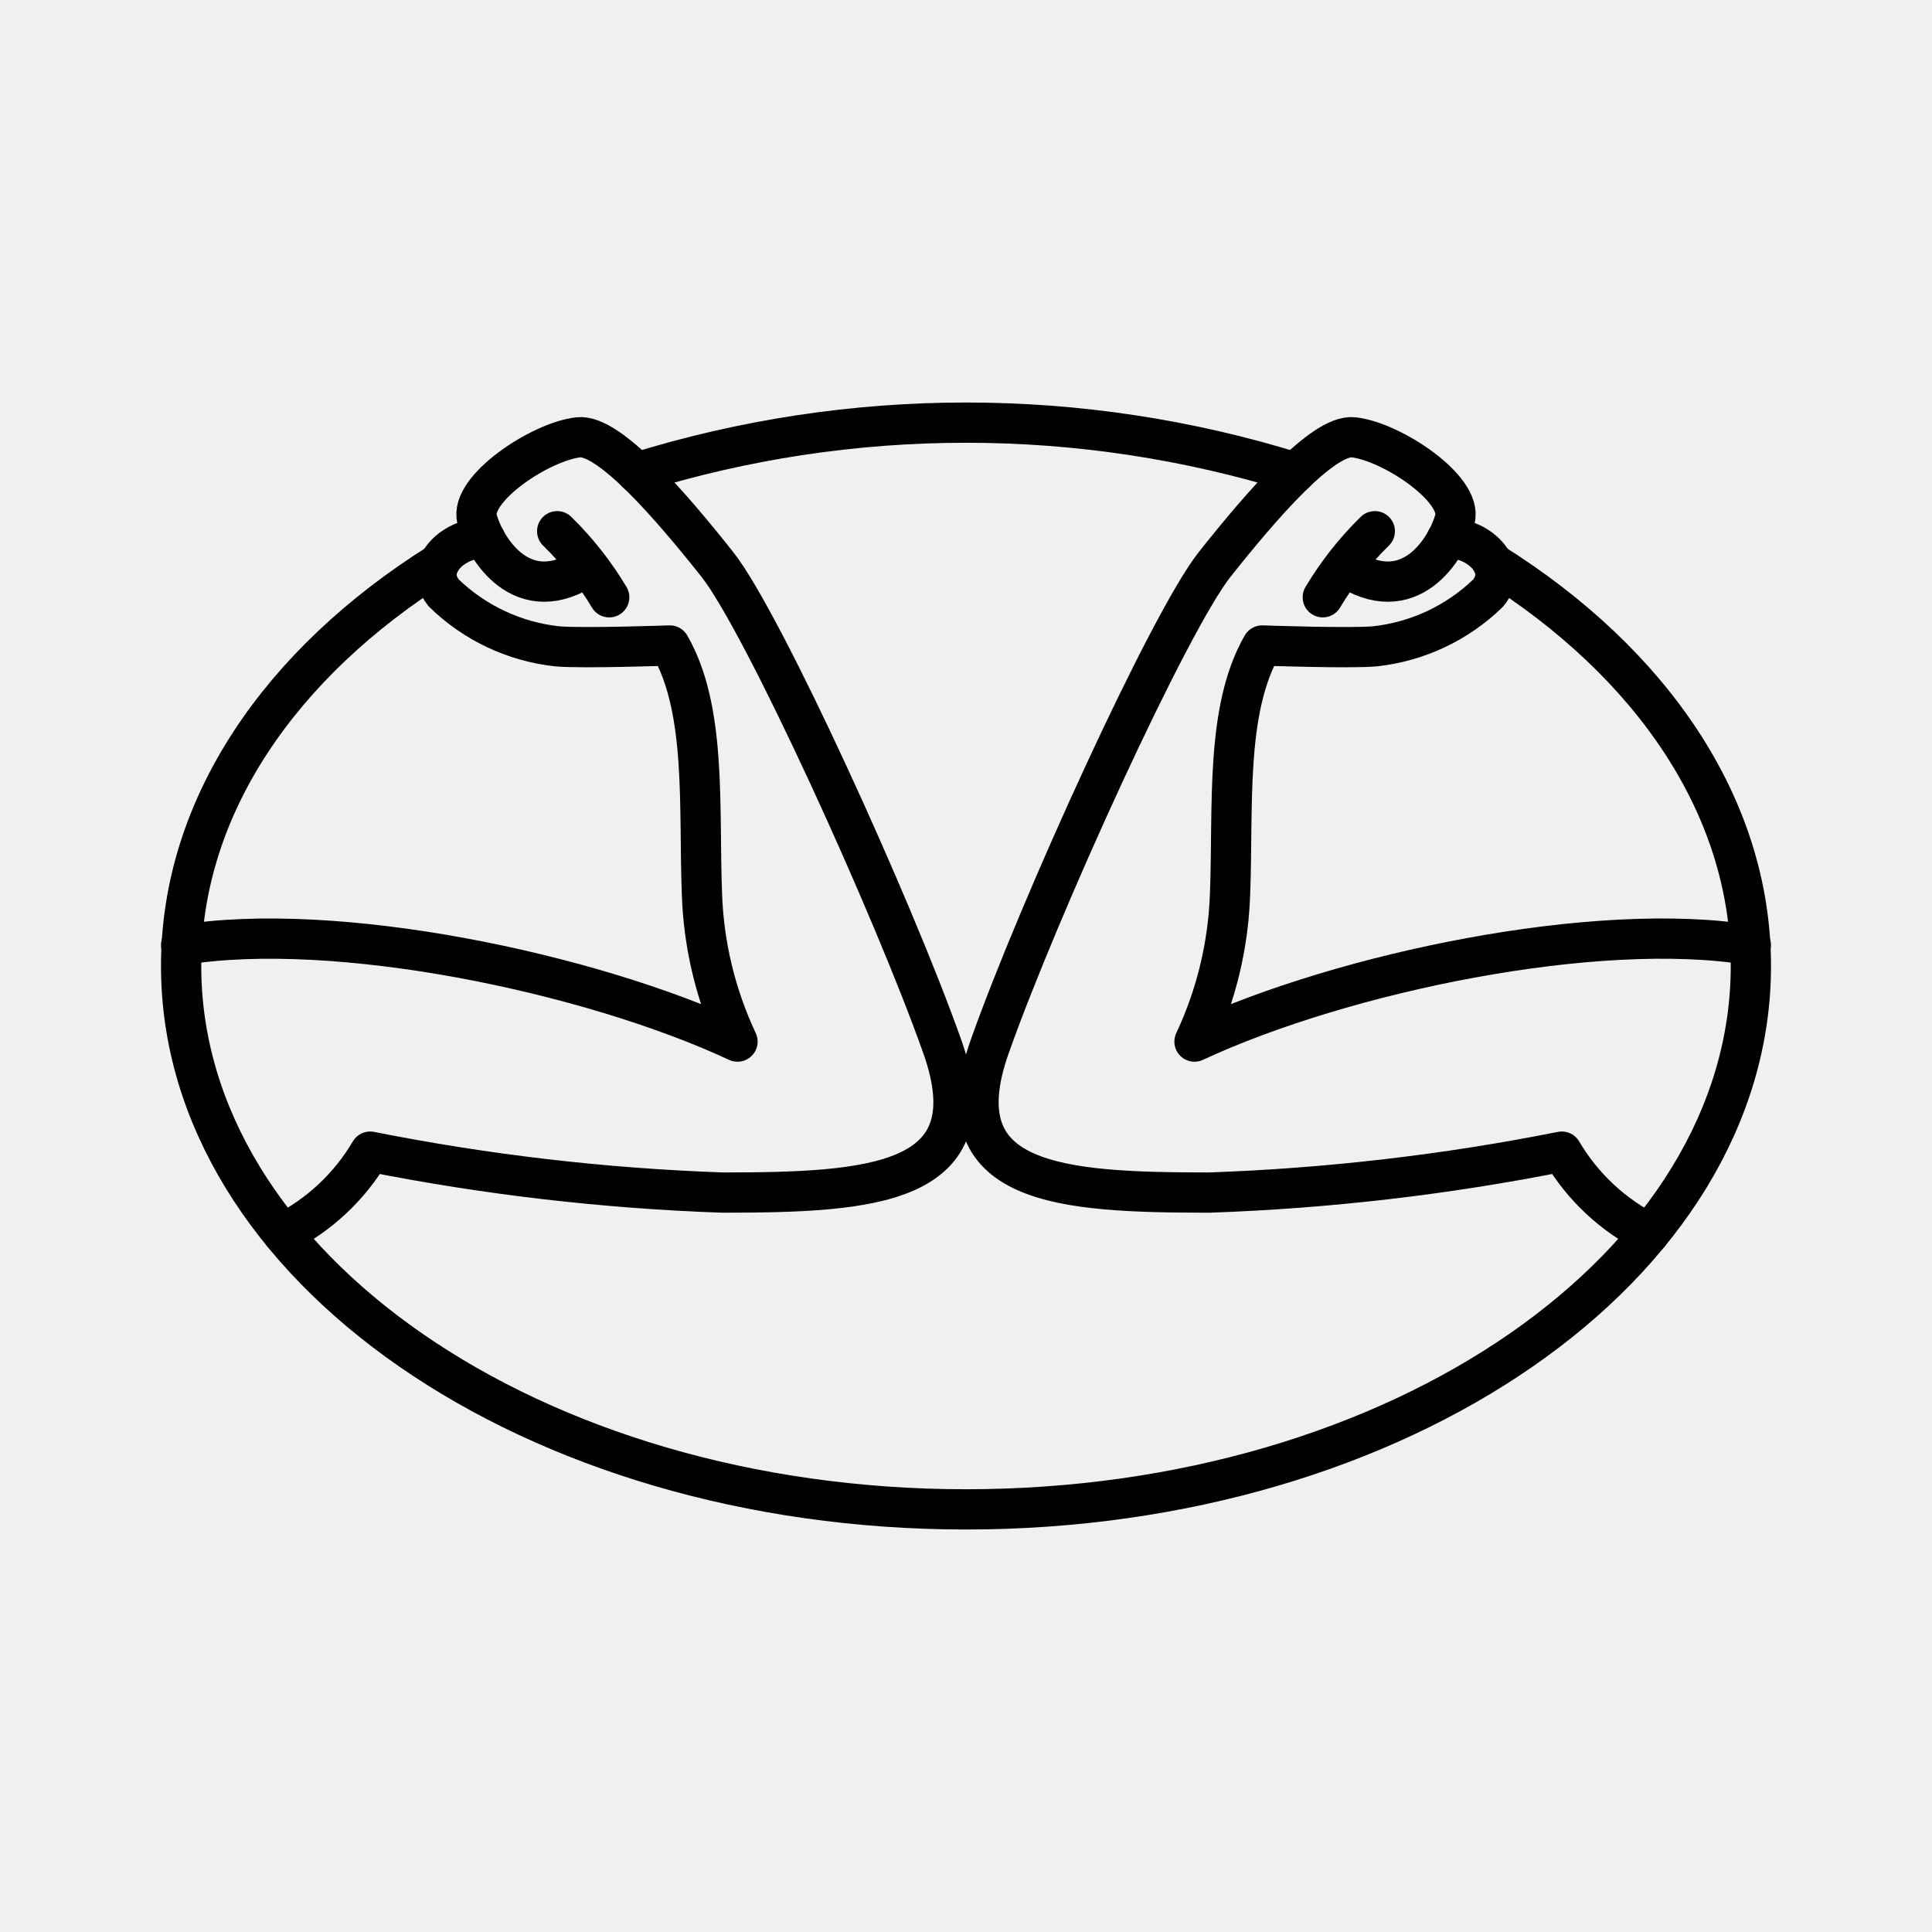
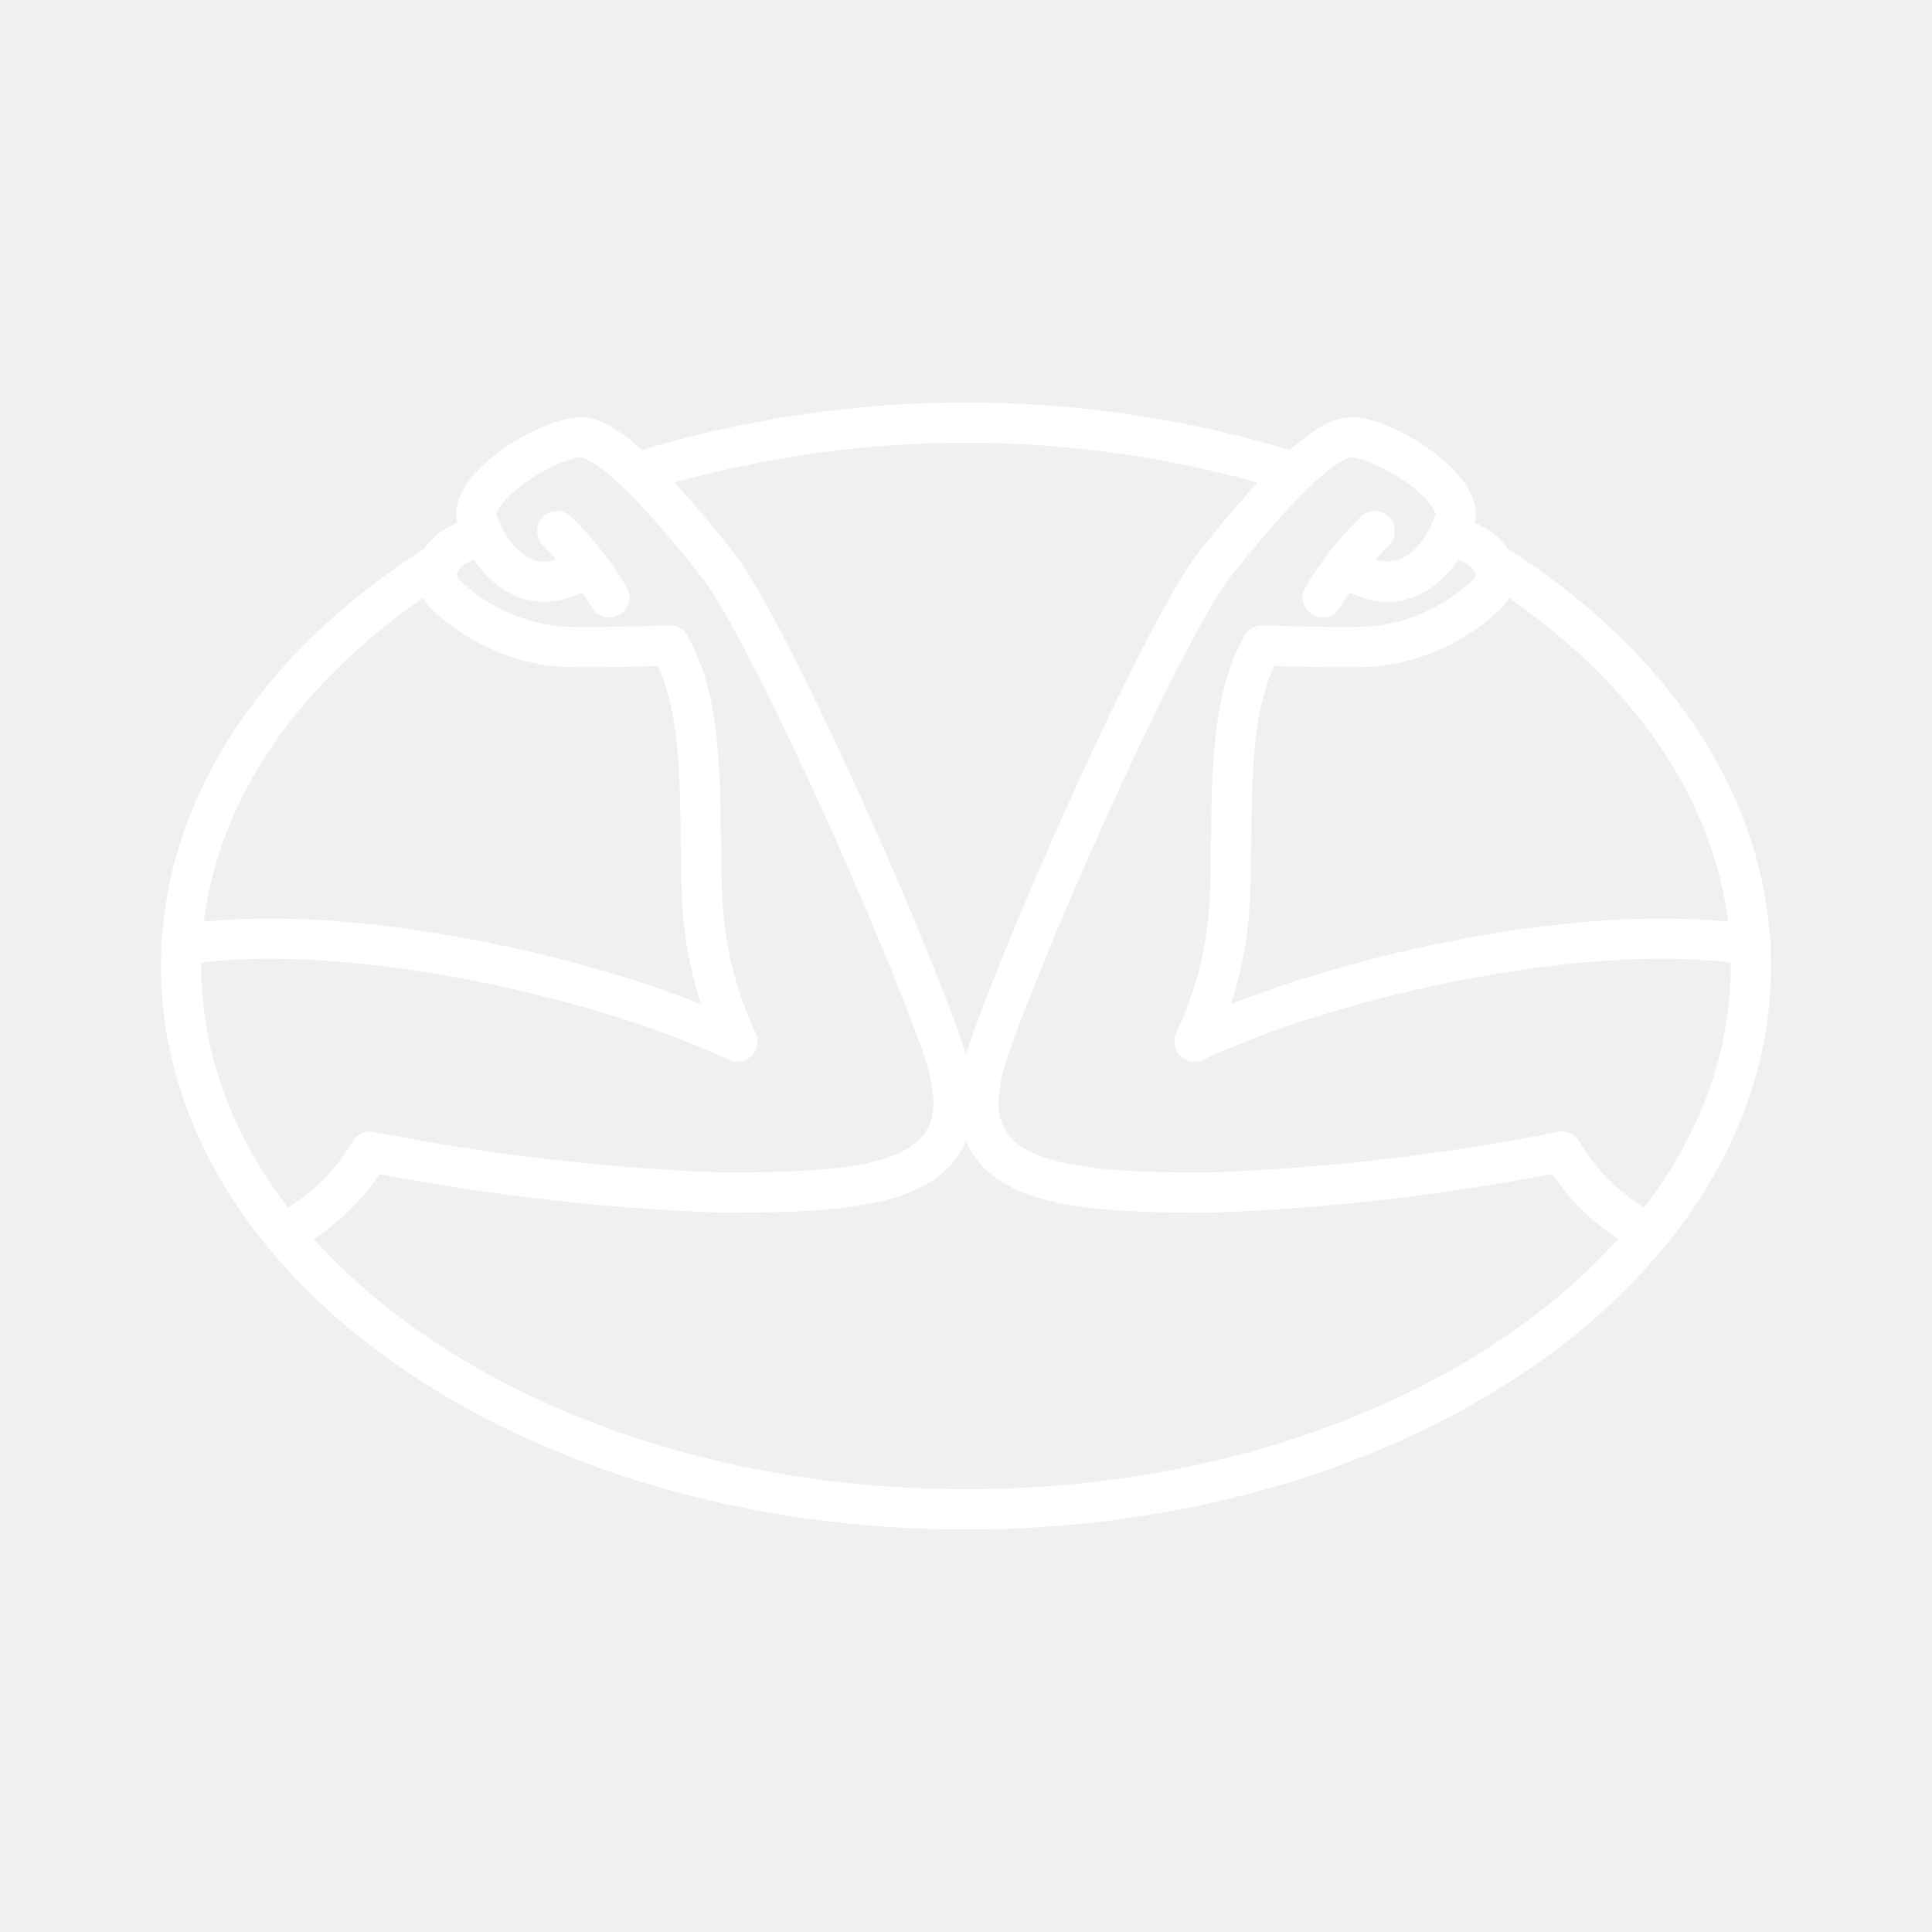
<svg xmlns="http://www.w3.org/2000/svg" width="800px" height="800px" viewBox="0 0 48 48">
  <defs>
-     <style>.a{fill:none;stroke:#000000;stroke-linecap:round;stroke-linejoin:round;}</style>
+     <style>.a{fill:none;stroke:#FFFFFF;stroke-linecap:round;stroke-linejoin:round;}</style>
  </defs>
  <path class="a" d="M40.976,30.646a5.276,5.276,0,0,1-2.173-2.034,54.661,54.661,0,0,1-8.748,1.017c-3.701,0-6.687-.176-5.467-3.624s4.458-10.556,5.593-11.986,2.686-3.239,3.449-3.154c.946.105,2.715,1.283,2.517,2.033-.189.715-1.129,2.277-2.747,1.165" />
  <path class="a" d="M32.864,14.839a8.134,8.134,0,0,1,1.293-1.641" />
  <path class="a" d="M35.939,13.406c.568-.144,1.64.582,1.035,1.327a4.778,4.778,0,0,1-2.818,1.325c-.625.056-2.797-.021-2.797-.021-.925,1.598-.715,4.037-.799,6.182a9.346,9.346,0,0,1-.883,3.659c3.701-1.724,10.009-3.028,13.822-2.397" />
  <path class="a" d="M7.024,30.646a5.276,5.276,0,0,0,2.173-2.034,54.661,54.661,0,0,0,8.748,1.017c3.701,0,6.687-.176,5.467-3.624s-4.458-10.556-5.593-11.986-2.686-3.239-3.449-3.154c-.946.105-2.715,1.283-2.517,2.033.189.715,1.129,2.277,2.747,1.165" />
  <path class="a" d="M15.136,14.839a8.134,8.134,0,0,0-1.293-1.641" />
  <path class="a" d="M12.061,13.406c-.568-.144-1.641.582-1.035,1.327a4.778,4.778,0,0,0,2.818,1.325c.625.056,2.797-.021,2.797-.021.925,1.598.715,4.037.799,6.182a9.346,9.346,0,0,0,.883,3.659C14.621,24.154,8.313,22.851,4.5,23.481" />
  <path class="a" d="M32.181,11.742a27.566,27.566,0,0,0-16.364.001" />
  <path class="a" d="M10.917,13.989C6.976,16.46,4.5,20.03,4.5,24c0,7.456,8.73,13.5,19.5,13.5S43.5,31.456,43.5,24c0-3.97-2.476-7.541-6.417-10.011" />
</svg>
